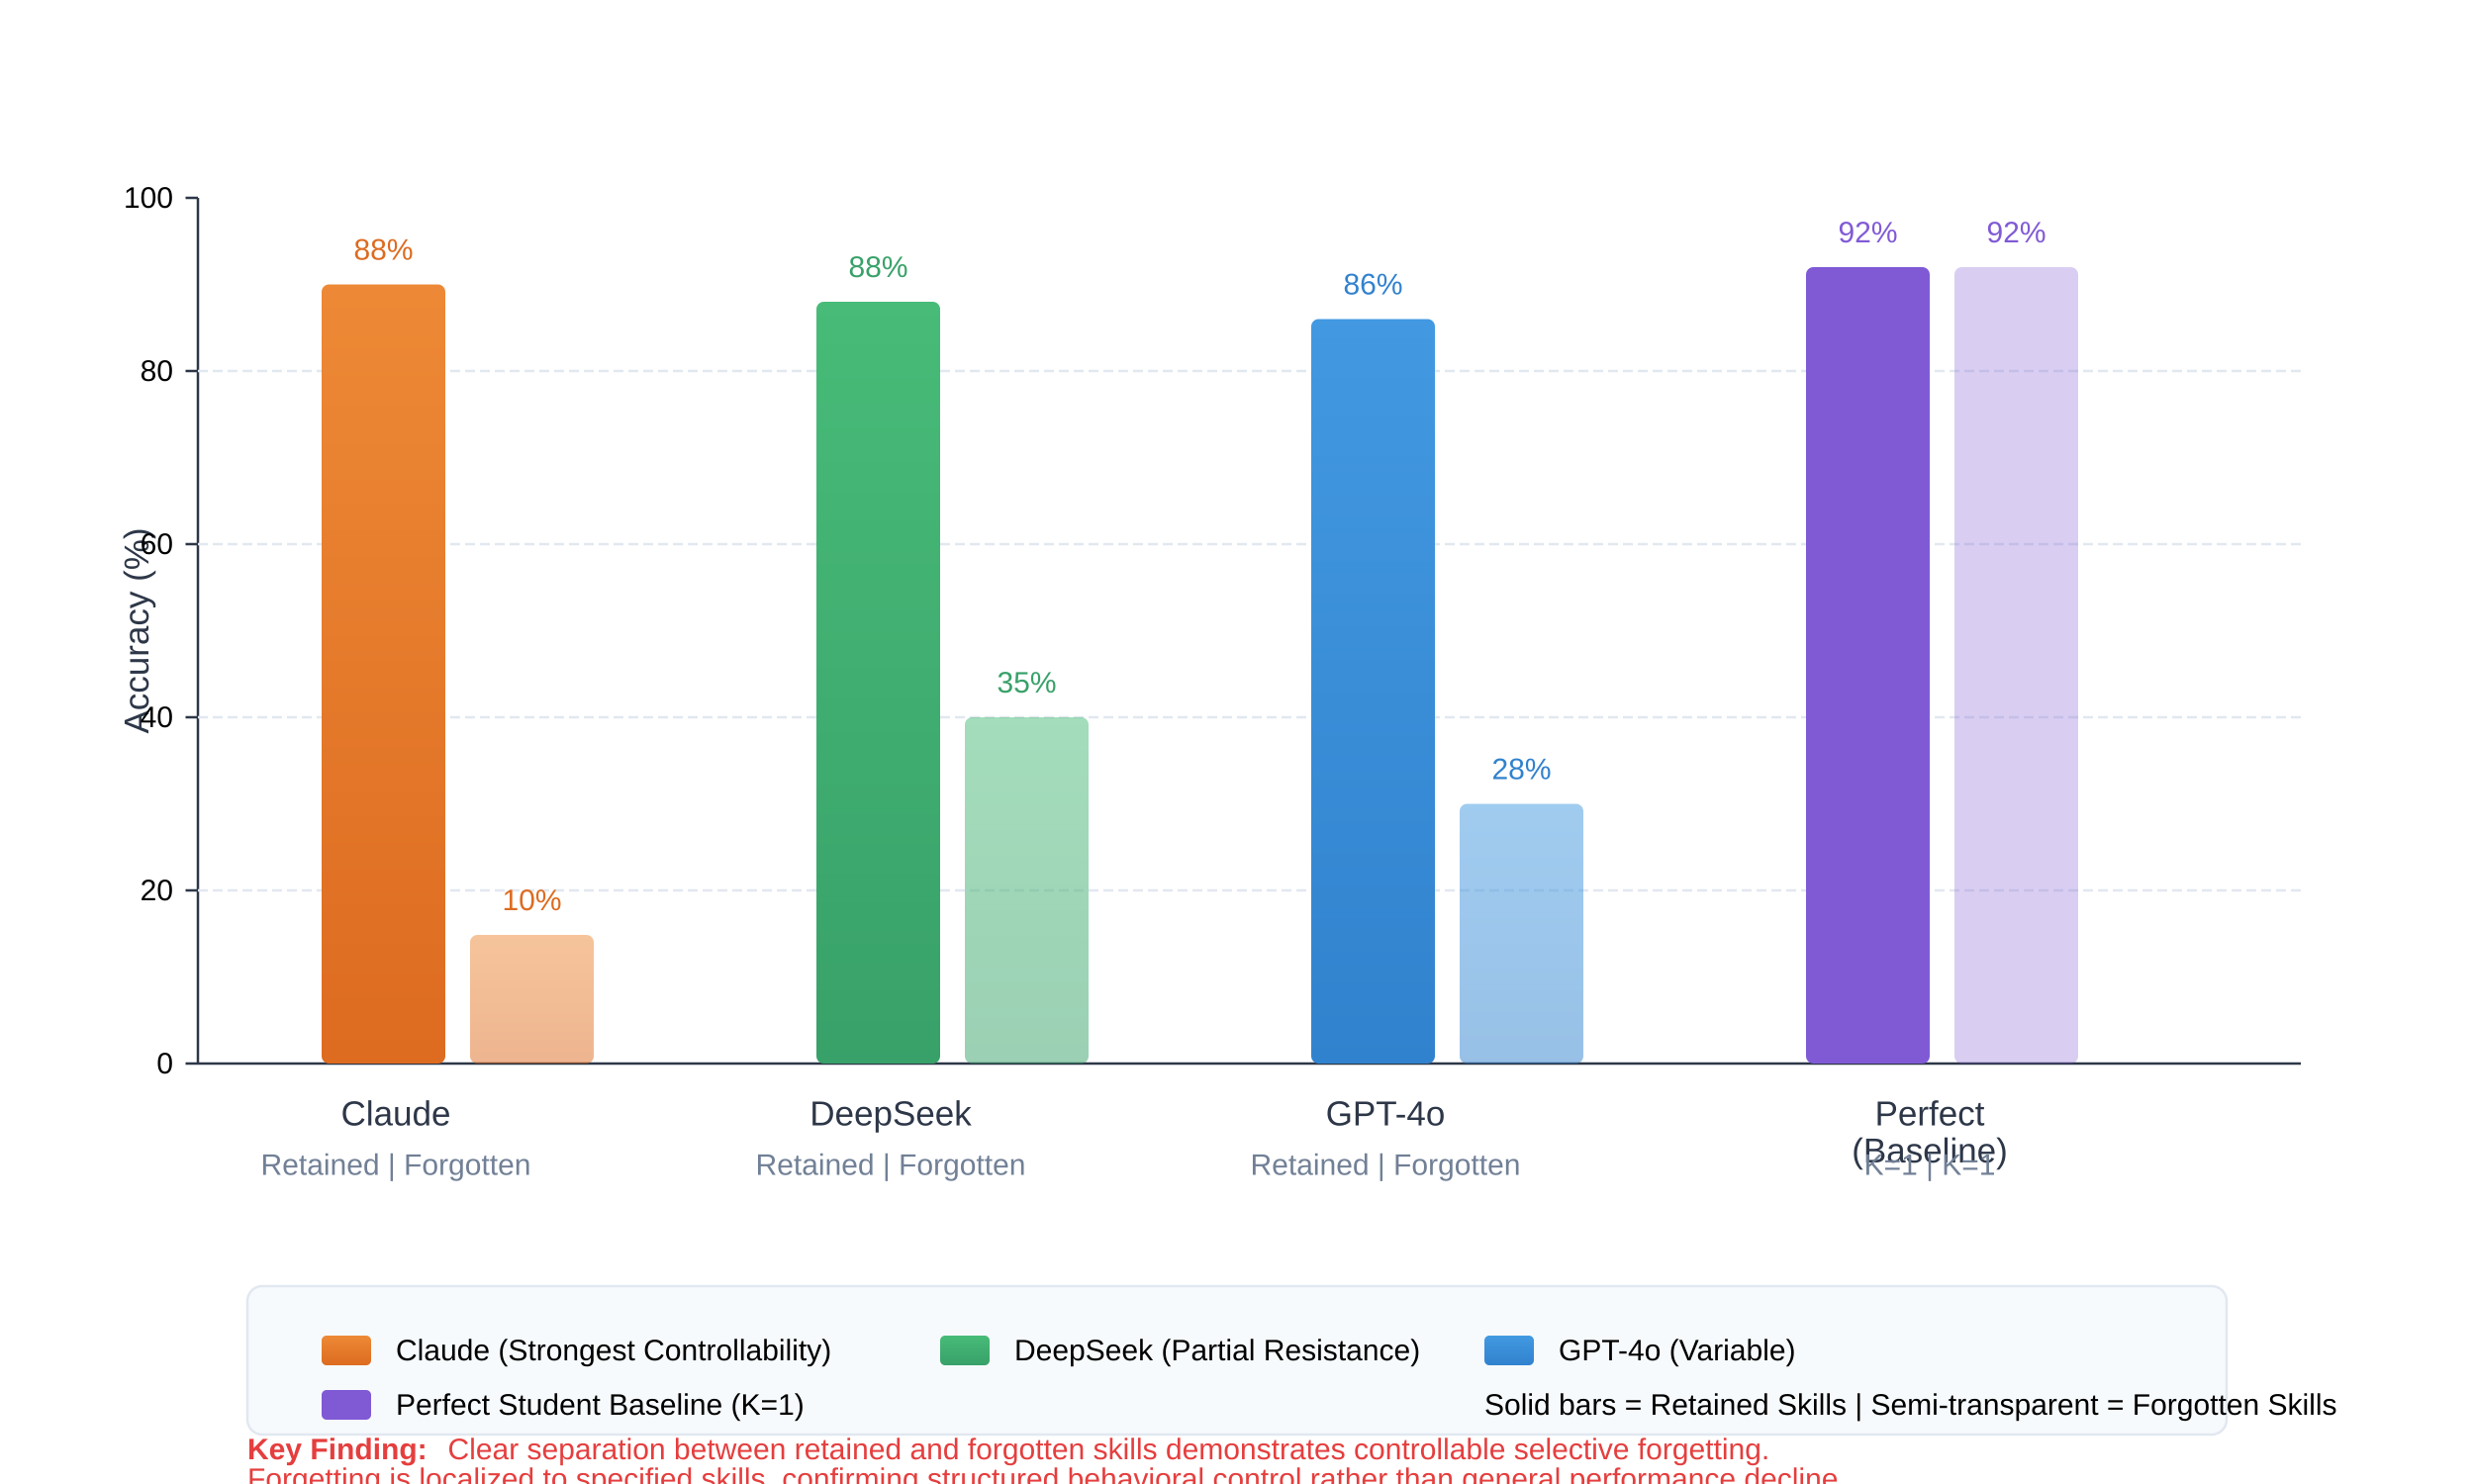
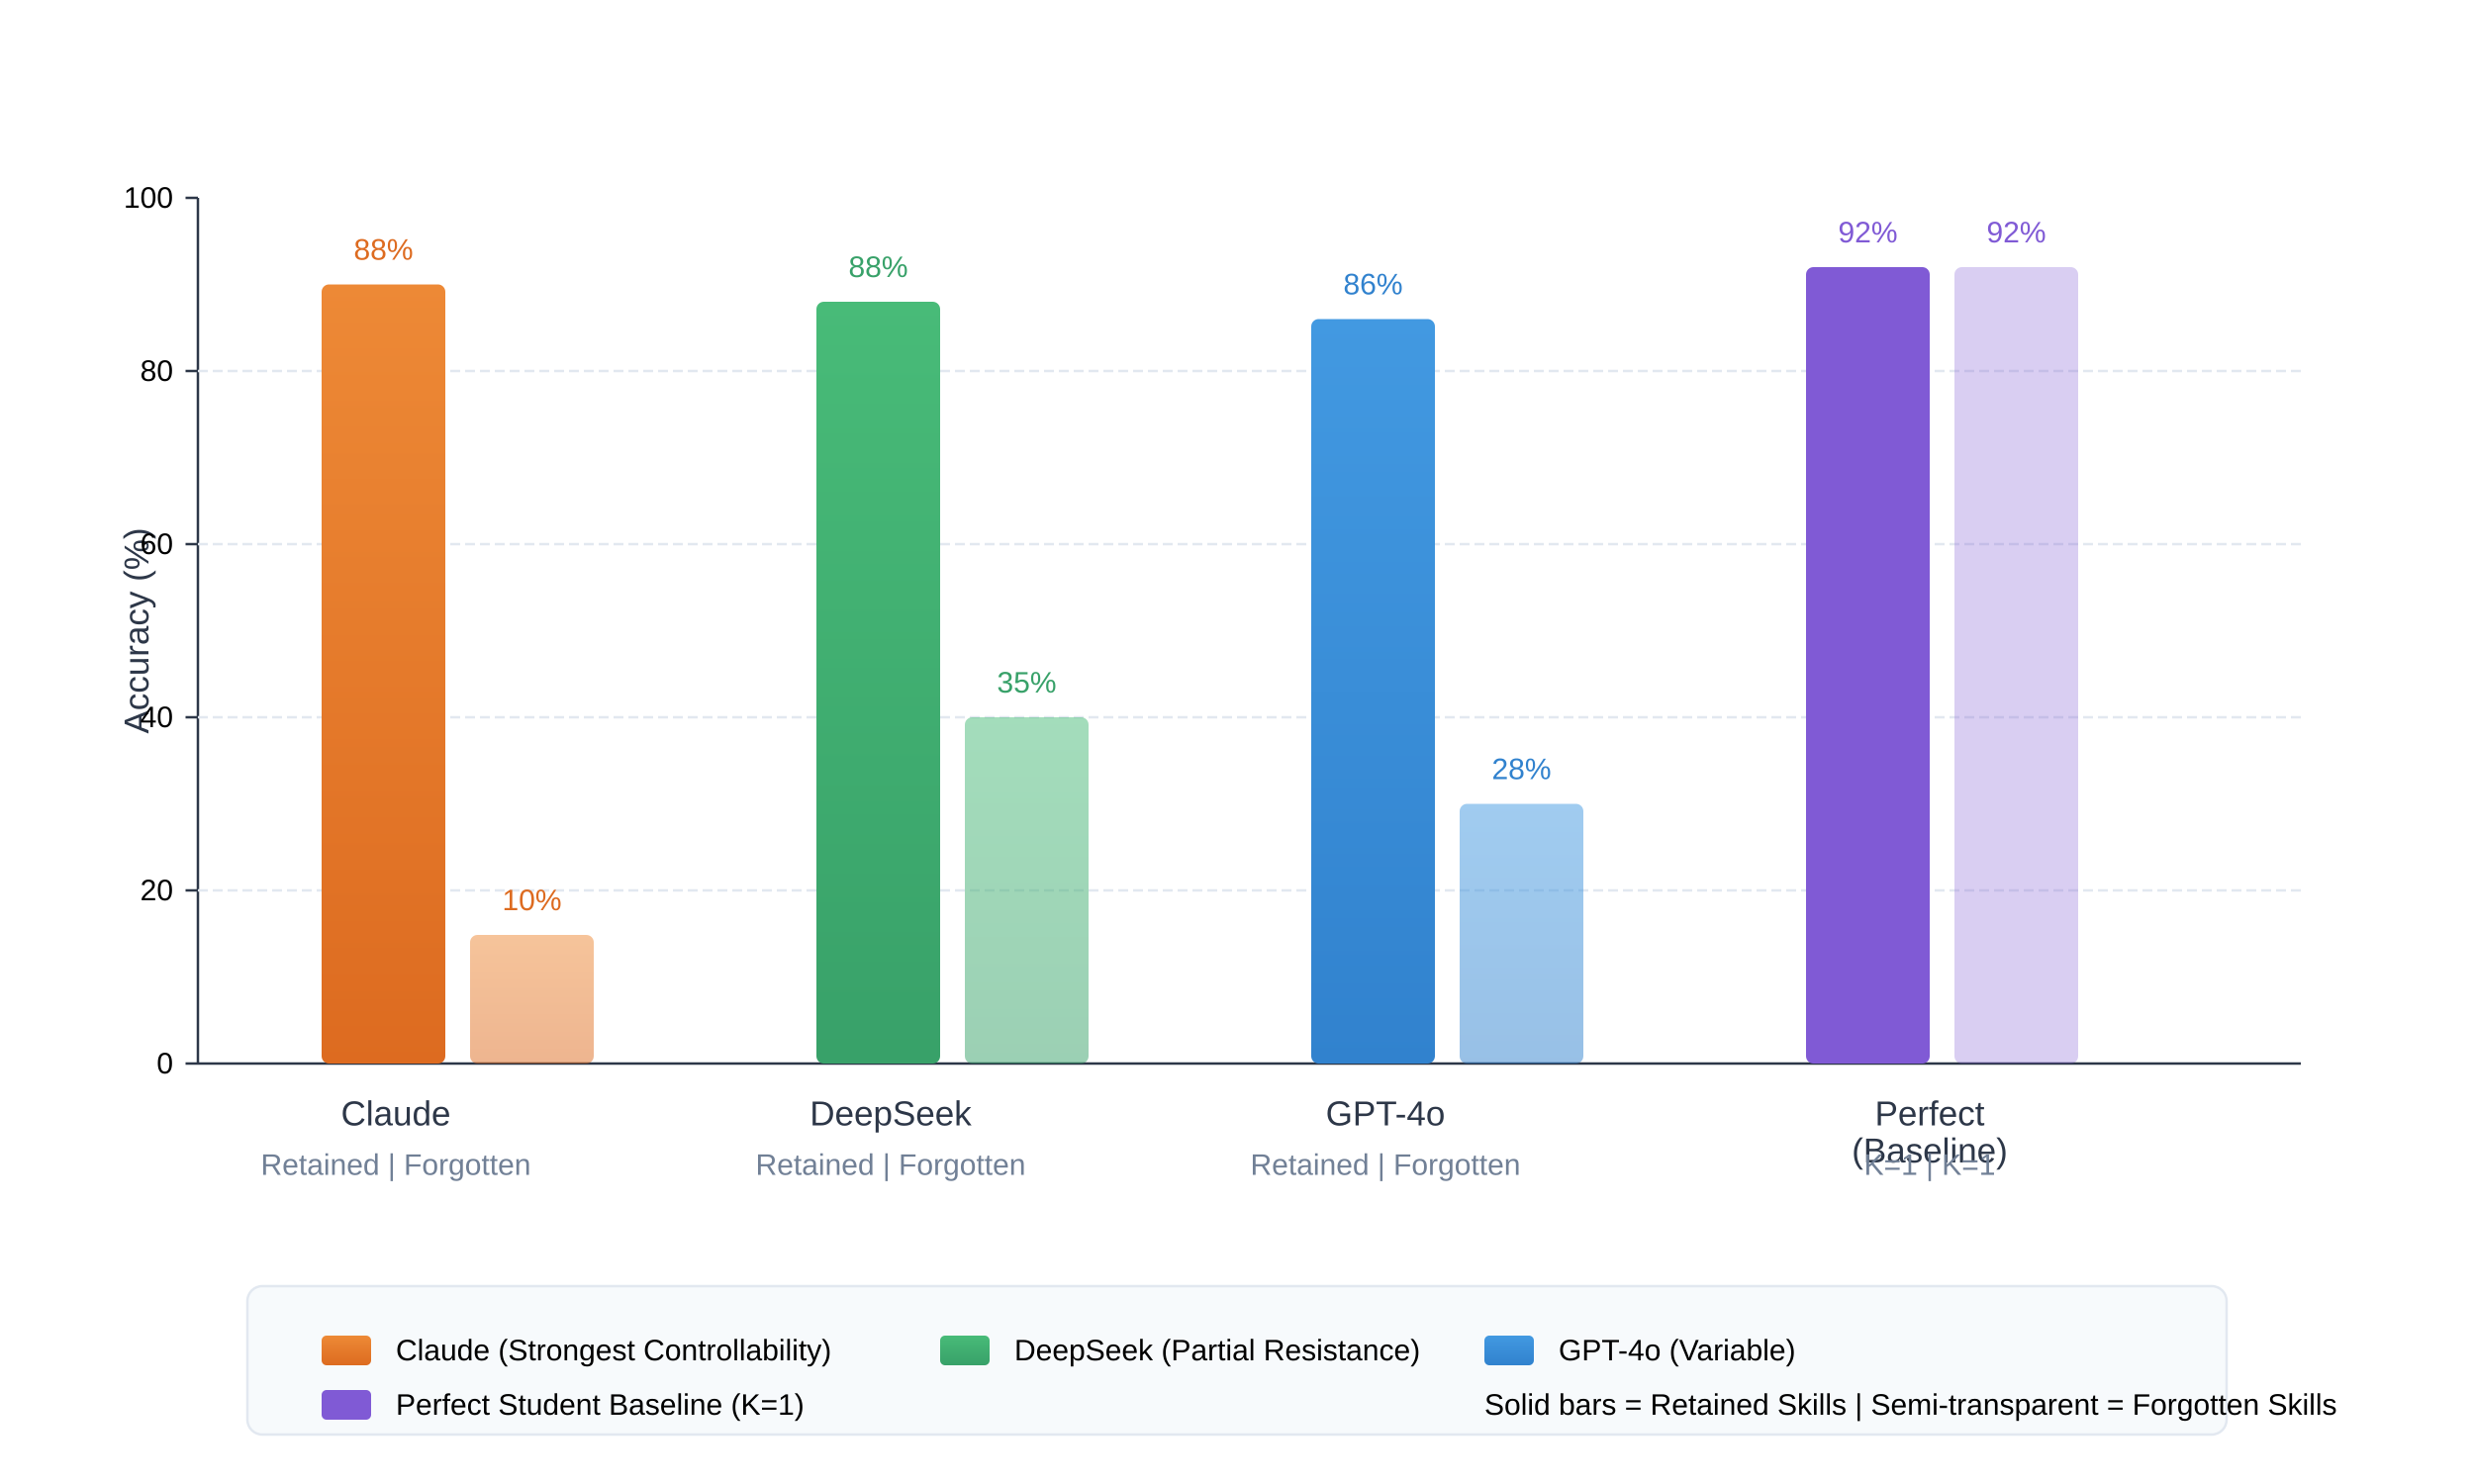
<svg xmlns="http://www.w3.org/2000/svg" viewBox="0 0 1000 600">
  <defs>
    <style>
      .title { font-family: 'Times New Roman', serif; font-size: 18px; font-weight: bold; fill: #1a365d; }
      .subtitle { font-family: 'Arial', sans-serif; font-size: 13px; fill: #718096; }
      .label { font-family: 'Arial', sans-serif; font-size: 14px; fill: #2d3748; }
      .tick { font-family: 'Arial', sans-serif; font-size: 12px; }
      .legend { font-family: 'Arial', sans-serif; font-size: 12px; }
    </style>
    <linearGradient id="claudeGrad" x1="0%" y1="0%" x2="0%" y2="100%">
      <stop offset="0%" style="stop-color:#ed8936;stop-opacity:1" />
      <stop offset="100%" style="stop-color:#dd6b20;stop-opacity:1" />
    </linearGradient>
    <linearGradient id="deepseekGrad" x1="0%" y1="0%" x2="0%" y2="100%">
      <stop offset="0%" style="stop-color:#48bb78;stop-opacity:1" />
      <stop offset="100%" style="stop-color:#38a169;stop-opacity:1" />
    </linearGradient>
    <linearGradient id="gptGrad" x1="0%" y1="0%" x2="0%" y2="100%">
      <stop offset="0%" style="stop-color:#4299e1;stop-opacity:1" />
      <stop offset="100%" style="stop-color:#3182ce;stop-opacity:1" />
    </linearGradient>
  </defs>
  <rect width="1000" height="600" fill="white" />
  <g transform="translate(80, 80)">
    <line x1="0" y1="0" x2="0" y2="350" stroke="#2d3748" stroke-width="1" />
    <text x="-20" y="175" transform="rotate(-90, -20, 175)" text-anchor="middle" class="label">Accuracy (%)</text>
    <g class="tick">
      <line x1="-5" y1="0" x2="0" y2="0" stroke="#2d3748" />
      <text x="-10" y="4" text-anchor="end">100</text>
      <line x1="-5" y1="70" x2="0" y2="70" stroke="#2d3748" />
      <text x="-10" y="74" text-anchor="end">80</text>
      <line x1="-5" y1="140" x2="0" y2="140" stroke="#2d3748" />
      <text x="-10" y="144" text-anchor="end">60</text>
      <line x1="-5" y1="210" x2="0" y2="210" stroke="#2d3748" />
      <text x="-10" y="214" text-anchor="end">40</text>
      <line x1="-5" y1="280" x2="0" y2="280" stroke="#2d3748" />
      <text x="-10" y="284" text-anchor="end">20</text>
      <line x1="-5" y1="350" x2="0" y2="350" stroke="#2d3748" />
      <text x="-10" y="354" text-anchor="end">0</text>
    </g>
    <g stroke="#e2e8f0" stroke-dasharray="4,2">
      <line x1="0" y1="70" x2="850" y2="70" />
      <line x1="0" y1="140" x2="850" y2="140" />
      <line x1="0" y1="210" x2="850" y2="210" />
      <line x1="0" y1="280" x2="850" y2="280" />
    </g>
    <line x1="0" y1="350" x2="850" y2="350" stroke="#2d3748" stroke-width="1" />
    <g transform="translate(50, 0)">
      <rect x="0" y="35" width="50" height="315" fill="url(#claudeGrad)" rx="3" />
      <text x="25" y="25" text-anchor="middle" class="tick" fill="#dd6b20">88%</text>
      <rect x="60" y="298" width="50" height="52" fill="url(#claudeGrad)" rx="3" opacity="0.5" />
      <text x="85" y="288" text-anchor="middle" class="tick" fill="#dd6b20">10%</text>
    </g>
    <g transform="translate(250, 0)">
      <rect x="0" y="42" width="50" height="308" fill="url(#deepseekGrad)" rx="3" />
      <text x="25" y="32" text-anchor="middle" class="tick" fill="#38a169">88%</text>
      <rect x="60" y="210" width="50" height="140" fill="url(#deepseekGrad)" rx="3" opacity="0.5" />
      <text x="85" y="200" text-anchor="middle" class="tick" fill="#38a169">35%</text>
    </g>
    <g transform="translate(450, 0)">
      <rect x="0" y="49" width="50" height="301" fill="url(#gptGrad)" rx="3" />
      <text x="25" y="39" text-anchor="middle" class="tick" fill="#3182ce">86%</text>
      <rect x="60" y="245" width="50" height="105" fill="url(#gptGrad)" rx="3" opacity="0.5" />
      <text x="85" y="235" text-anchor="middle" class="tick" fill="#3182ce">28%</text>
    </g>
    <g transform="translate(650, 0)">
      <rect x="0" y="28" width="50" height="322" fill="#805ad5" rx="3" />
      <text x="25" y="18" text-anchor="middle" class="tick" fill="#805ad5">92%</text>
      <rect x="60" y="28" width="50" height="322" fill="#805ad5" rx="3" opacity="0.3" />
      <text x="85" y="18" text-anchor="middle" class="tick" fill="#805ad5">92%</text>
    </g>
    <g class="label">
      <text x="80" y="375" text-anchor="middle">Claude</text>
      <text x="280" y="375" text-anchor="middle">DeepSeek</text>
      <text x="480" y="375" text-anchor="middle">GPT-4o</text>
      <text x="700" y="375" text-anchor="middle">Perfect</text>
      <text x="700" y="390" text-anchor="middle">(Baseline)</text>
    </g>
    <g class="tick" fill="#718096">
      <text x="80" y="395" text-anchor="middle">Retained | Forgotten</text>
      <text x="280" y="395" text-anchor="middle">Retained | Forgotten</text>
      <text x="480" y="395" text-anchor="middle">Retained | Forgotten</text>
      <text x="700" y="395" text-anchor="middle">K=1 | K=1</text>
    </g>
  </g>
  <g transform="translate(100, 520)">
    <rect x="0" y="0" width="800" height="60" fill="#f7fafc" stroke="#e2e8f0" rx="6" />
    <g transform="translate(30, 20)">
      <rect x="0" y="0" width="20" height="12" fill="url(#claudeGrad)" rx="2" />
      <text x="30" y="10" class="legend">Claude (Strongest Controllability)</text>
    </g>
    <g transform="translate(280, 20)">
      <rect x="0" y="0" width="20" height="12" fill="url(#deepseekGrad)" rx="2" />
      <text x="30" y="10" class="legend">DeepSeek (Partial Resistance)</text>
    </g>
    <g transform="translate(500, 20)">
      <rect x="0" y="0" width="20" height="12" fill="url(#gptGrad)" rx="2" />
      <text x="30" y="10" class="legend">GPT-4o (Variable)</text>
    </g>
    <g transform="translate(30, 42)">
      <rect x="0" y="0" width="20" height="12" fill="#805ad5" rx="2" />
      <text x="30" y="10" class="legend">Perfect Student Baseline (K=1)</text>
    </g>
    <g transform="translate(500, 42)">
      <text x="0" y="10" class="legend">Solid bars = Retained Skills | Semi-transparent = Forgotten Skills</text>
    </g>
  </g>
-   <g transform="translate(100, 590)">
-     <text x="0" y="0" class="tick" fill="#e53e3e">
-       <tspan font-weight="bold">Key Finding:</tspan>
-       <tspan dx="5">Clear separation between retained and forgotten skills demonstrates controllable selective forgetting.</tspan>
-       <tspan x="0" dy="12">Forgetting is localized to specified skills, confirming structured behavioral control rather than general performance decline.</tspan>
-     </text>
-   </g>
</svg>
